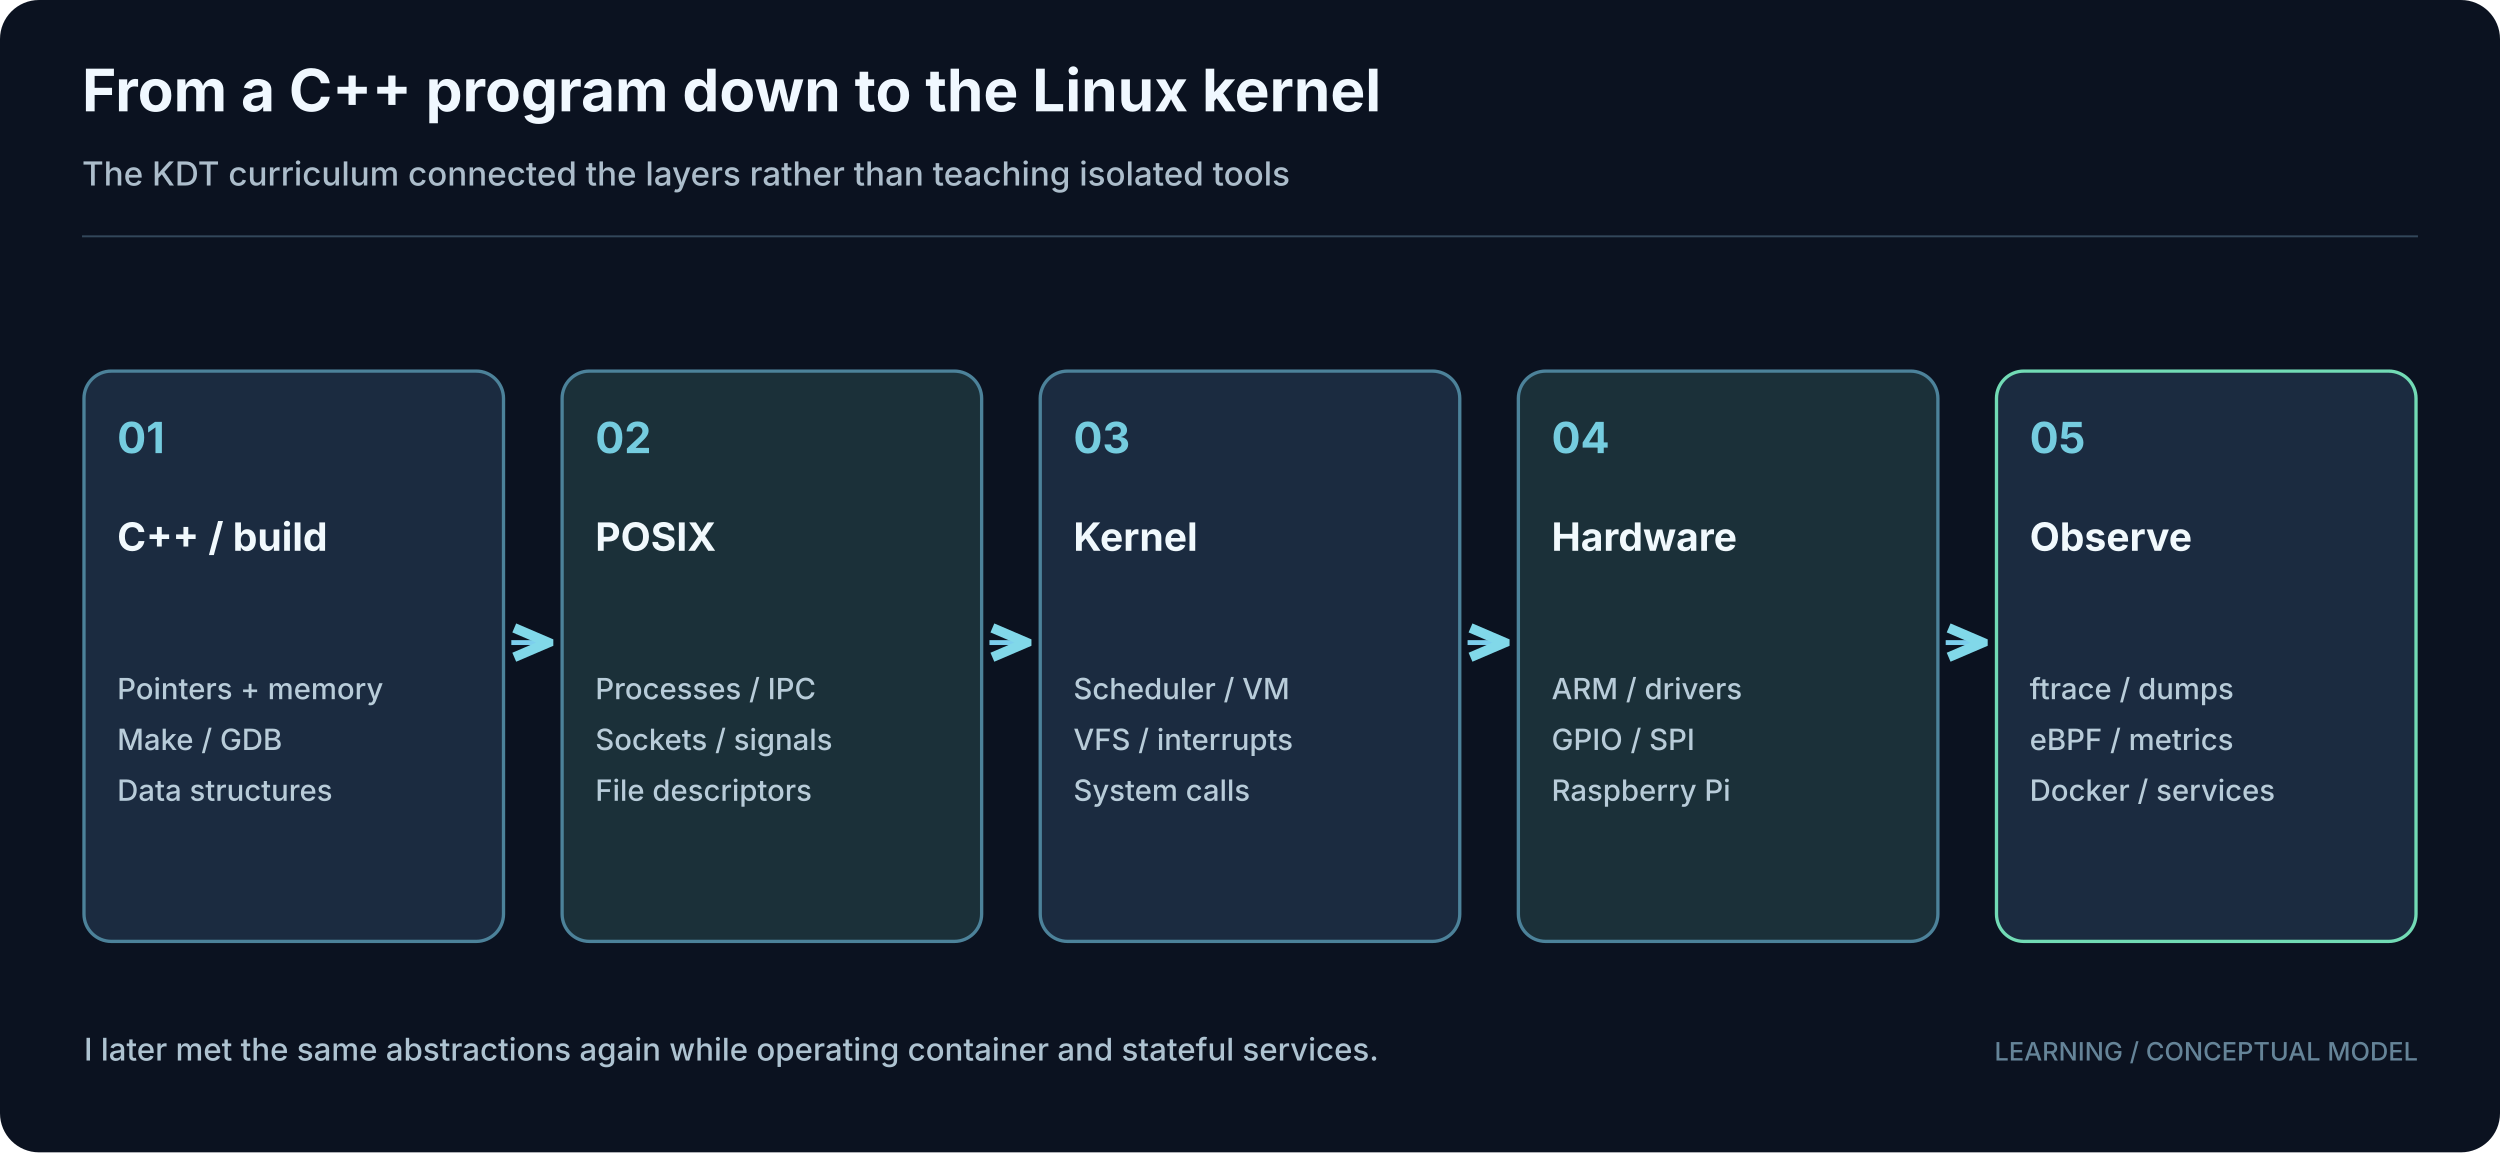
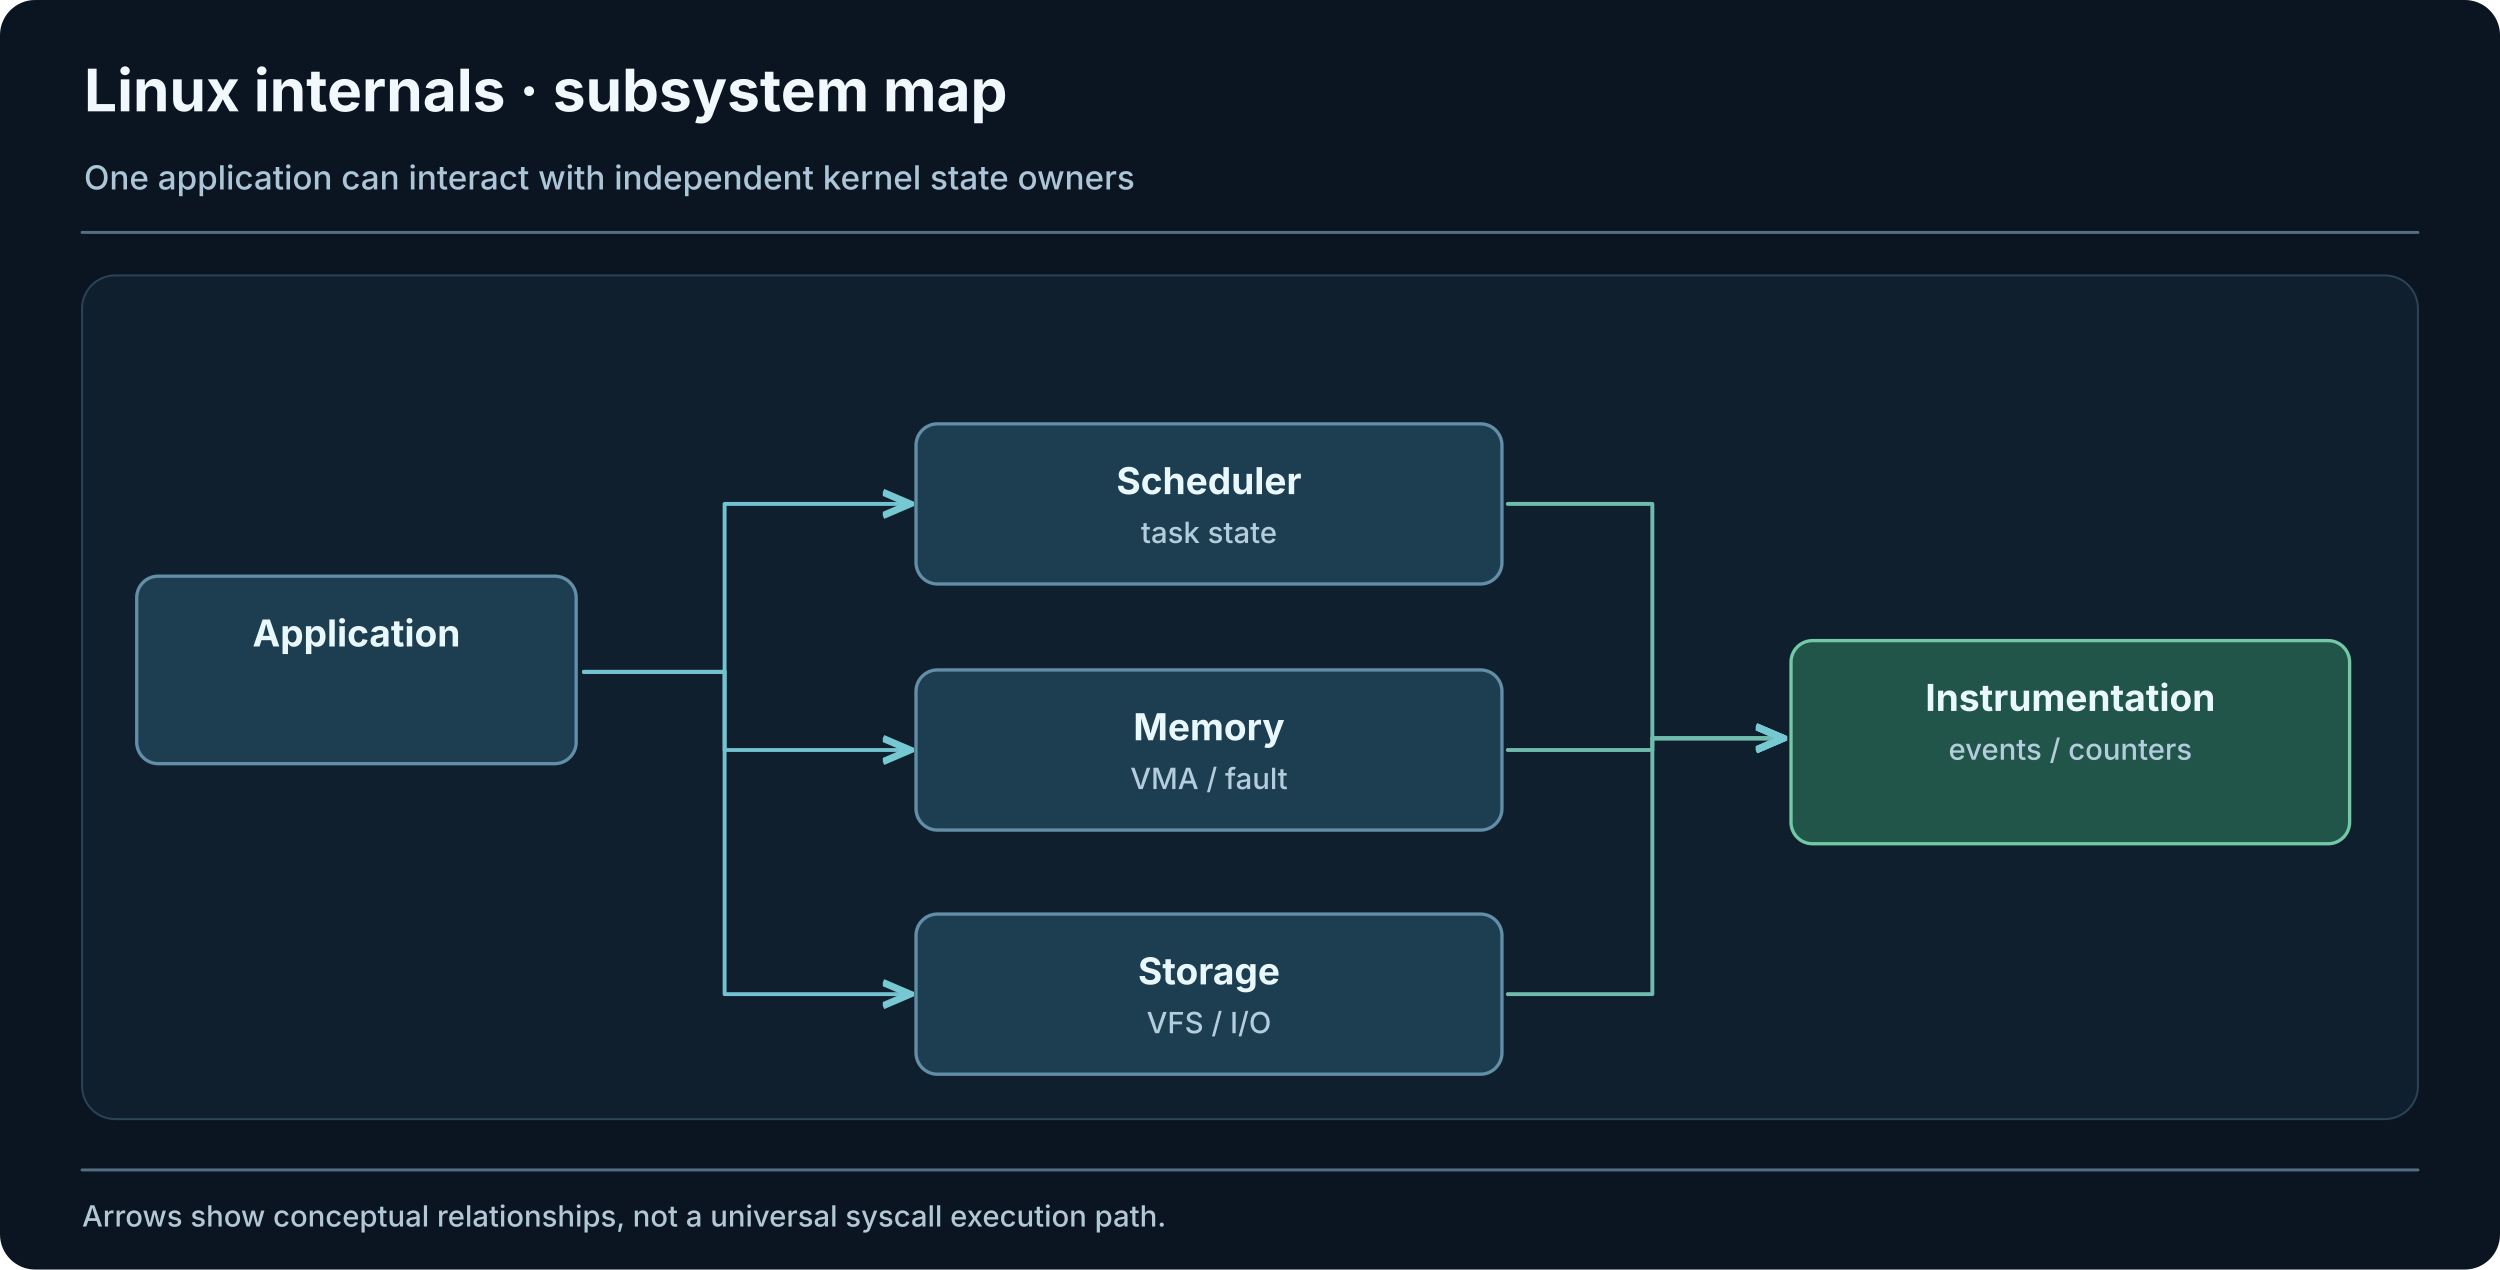
- <svg xmlns="http://www.w3.org/2000/svg" viewBox="0 0 1280 590" role="img" aria-label="From a C++ program down to the Linux kernel">
-   <rect width="1280" height="590" rx="20" fill="#0b1220" />
+ <svg xmlns="http://www.w3.org/2000/svg" viewBox="0 0 1280 650" role="img" aria-labelledby="t d">
  <defs>
-     <marker id="arr" markerWidth="9" markerHeight="9" refX="8" refY="4" orient="auto">
-       <path d="M1 1L8 4L1 7" fill="none" stroke="#81d8e9" stroke-width="2" />
+     <marker id="a" markerWidth="8" markerHeight="8" refX="7" refY="4" orient="auto">
+       <path d="M0 1L7 4L0 7" fill="none" stroke="#76c9d3" stroke-width="1.8" />
    </marker>
  </defs>
-   <text x="42" y="57" font-family="Inter,Arial,sans-serif" font-size="30" fill="#f0f8ff" font-weight="750">From a C++ program down to the Linux kernel</text>
-   <text x="42" y="95" font-family="Inter,Arial,sans-serif" font-size="17" fill="#acbdcb" font-weight="500">The KDT curriculum connected the layers rather than teaching isolated tools</text>
-   <path d="M42 121H1238" stroke="#32475a" />
-   <rect x="43" y="190" width="214.8" height="292" rx="14" fill="#1b2b40" stroke="#4c829a" stroke-width="1.7" />
-   <text x="60" y="232" font-family="Inter,Arial,sans-serif" font-size="22" fill="#75ccdf" font-weight="750">01</text>
-   <text x="60" y="282" font-family="Inter,Arial,sans-serif" font-size="20" fill="#f1f9fd" font-weight="650">C++ / build</text>
-   <text x="60" y="358" font-family="Inter,Arial,sans-serif" font-size="15" fill="#b8ccd9" font-weight="500">Pointers + memory</text>
-   <text x="60" y="384" font-family="Inter,Arial,sans-serif" font-size="15" fill="#b8ccd9" font-weight="500">Make / GDB</text>
-   <text x="60" y="410" font-family="Inter,Arial,sans-serif" font-size="15" fill="#b8ccd9" font-weight="500">Data structures</text>
-   <path d="M261.8 329H280.8" stroke="#7cceed" stroke-width="2.5" marker-end="url(#arr)" />
-   <rect x="287.8" y="190" width="214.8" height="292" rx="14" fill="#1b3039" stroke="#4c829a" stroke-width="1.7" />
-   <text x="304.8" y="232" font-family="Inter,Arial,sans-serif" font-size="22" fill="#75ccdf" font-weight="750">02</text>
-   <text x="304.8" y="282" font-family="Inter,Arial,sans-serif" font-size="20" fill="#f1f9fd" font-weight="650">POSIX</text>
-   <text x="304.8" y="358" font-family="Inter,Arial,sans-serif" font-size="15" fill="#b8ccd9" font-weight="500">Processes / IPC</text>
-   <text x="304.8" y="384" font-family="Inter,Arial,sans-serif" font-size="15" fill="#b8ccd9" font-weight="500">Sockets / signals</text>
-   <text x="304.8" y="410" font-family="Inter,Arial,sans-serif" font-size="15" fill="#b8ccd9" font-weight="500">File descriptors</text>
-   <path d="M506.6 329H525.6" stroke="#7cceed" stroke-width="2.5" marker-end="url(#arr)" />
-   <rect x="532.6" y="190" width="214.8" height="292" rx="14" fill="#1b2b40" stroke="#4c829a" stroke-width="1.7" />
-   <text x="549.6" y="232" font-family="Inter,Arial,sans-serif" font-size="22" fill="#75ccdf" font-weight="750">03</text>
-   <text x="549.6" y="282" font-family="Inter,Arial,sans-serif" font-size="20" fill="#f1f9fd" font-weight="650">Kernel</text>
-   <text x="549.6" y="358" font-family="Inter,Arial,sans-serif" font-size="15" fill="#b8ccd9" font-weight="500">Scheduler / VM</text>
-   <text x="549.6" y="384" font-family="Inter,Arial,sans-serif" font-size="15" fill="#b8ccd9" font-weight="500">VFS / interrupts</text>
-   <text x="549.6" y="410" font-family="Inter,Arial,sans-serif" font-size="15" fill="#b8ccd9" font-weight="500">System calls</text>
-   <path d="M751.4 329H770.4" stroke="#7cceed" stroke-width="2.5" marker-end="url(#arr)" />
-   <rect x="777.4" y="190" width="214.8" height="292" rx="14" fill="#1b3039" stroke="#4c829a" stroke-width="1.7" />
-   <text x="794.4" y="232" font-family="Inter,Arial,sans-serif" font-size="22" fill="#75ccdf" font-weight="750">04</text>
-   <text x="794.4" y="282" font-family="Inter,Arial,sans-serif" font-size="20" fill="#f1f9fd" font-weight="650">Hardware</text>
-   <text x="794.4" y="358" font-family="Inter,Arial,sans-serif" font-size="15" fill="#b8ccd9" font-weight="500">ARM / drivers</text>
-   <text x="794.4" y="384" font-family="Inter,Arial,sans-serif" font-size="15" fill="#b8ccd9" font-weight="500">GPIO / SPI</text>
-   <text x="794.4" y="410" font-family="Inter,Arial,sans-serif" font-size="15" fill="#b8ccd9" font-weight="500">Raspberry Pi</text>
-   <path d="M996.2 329H1015.2" stroke="#7cceed" stroke-width="2.5" marker-end="url(#arr)" />
-   <rect x="1022.2" y="190" width="214.8" height="292" rx="14" fill="#1b2b40" stroke="#72dbb5" stroke-width="1.7" />
-   <text x="1039.2" y="232" font-family="Inter,Arial,sans-serif" font-size="22" fill="#75ccdf" font-weight="750">05</text>
-   <text x="1039.2" y="282" font-family="Inter,Arial,sans-serif" font-size="20" fill="#f1f9fd" font-weight="650">Observe</text>
-   <text x="1039.2" y="358" font-family="Inter,Arial,sans-serif" font-size="15" fill="#b8ccd9" font-weight="500">ftrace / dumps</text>
-   <text x="1039.2" y="384" font-family="Inter,Arial,sans-serif" font-size="15" fill="#b8ccd9" font-weight="500">eBPF / metrics</text>
-   <text x="1039.2" y="410" font-family="Inter,Arial,sans-serif" font-size="15" fill="#b8ccd9" font-weight="500">Docker / services</text>
-   <text x="43" y="543" font-family="Inter,Arial,sans-serif" font-size="16" fill="#aec3d1" font-weight="470">I later met the same abstractions again while operating container and stateful services.</text>
-   <text x="1238" y="543" font-family="Inter,Arial,sans-serif" font-size="13" fill="#658498" font-weight="500" text-anchor="end">LEARNING / CONCEPTUAL MODEL</text>
+   <rect width="1280" height="650" rx="18" fill="#0b1421" />
+   <rect x="42" y="141" width="1196" height="432" rx="17" fill="#101f2e" stroke="#2c4356" />
+   <text x="43" y="57" text-anchor="start" font-family="Inter,Noto Sans KR,Arial,sans-serif" font-size="30" font-weight="700" fill="#f1f8fe">Linux internals · subsystem map</text>
+   <text x="43" y="97" text-anchor="start" font-family="Inter,Noto Sans KR,Arial,sans-serif" font-size="17" font-weight="500" fill="#acc6d7">One application can interact with independent kernel state owners</text>
+   <path d="M42 119L1238 119" fill="none" stroke="#527083" stroke-width="1.5" stroke-linecap="round" stroke-linejoin="round" />
+   <rect x="70" y="295" width="225" height="96" rx="11" fill="#1d3e50" stroke="#628ea7" stroke-width="1.7" />
+   <text x="182.5" y="331" text-anchor="middle" font-family="Inter,Noto Sans KR,Arial,sans-serif" font-size="19" font-weight="650" fill="#e9f8fc">Application</text>
+   <rect x="469" y="217" width="300" height="82" rx="11" fill="#1d3e50" stroke="#628ea7" stroke-width="1.7" />
+   <text x="619.0" y="253" text-anchor="middle" font-family="Inter,Noto Sans KR,Arial,sans-serif" font-size="19" font-weight="650" fill="#e9f8fc">Scheduler</text>
+   <text x="619.0" y="278" text-anchor="middle" font-family="Inter,Noto Sans KR,Arial,sans-serif" font-size="15" font-weight="450" fill="#b3cddd">task state</text>
+   <path d="M299 344H371V258H466" fill="none" stroke="#73c2d1" stroke-width="2" stroke-linecap="round" stroke-linejoin="round" marker-end="url(#a)" />
+   <rect x="469" y="343" width="300" height="82" rx="11" fill="#1d3e50" stroke="#628ea7" stroke-width="1.7" />
+   <text x="619.0" y="379" text-anchor="middle" font-family="Inter,Noto Sans KR,Arial,sans-serif" font-size="19" font-weight="650" fill="#e9f8fc">Memory</text>
+   <text x="619.0" y="404" text-anchor="middle" font-family="Inter,Noto Sans KR,Arial,sans-serif" font-size="15" font-weight="450" fill="#b3cddd">VMA / fault</text>
+   <path d="M299 344H371V384H466" fill="none" stroke="#73c2d1" stroke-width="2" stroke-linecap="round" stroke-linejoin="round" marker-end="url(#a)" />
+   <rect x="469" y="468" width="300" height="82" rx="11" fill="#1d3e50" stroke="#628ea7" stroke-width="1.7" />
+   <text x="619.0" y="504" text-anchor="middle" font-family="Inter,Noto Sans KR,Arial,sans-serif" font-size="19" font-weight="650" fill="#e9f8fc">Storage</text>
+   <text x="619.0" y="529" text-anchor="middle" font-family="Inter,Noto Sans KR,Arial,sans-serif" font-size="15" font-weight="450" fill="#b3cddd">VFS / I/O</text>
+   <path d="M299 344H371V509H466" fill="none" stroke="#73c2d1" stroke-width="2" stroke-linecap="round" stroke-linejoin="round" marker-end="url(#a)" />
+   <rect x="917" y="328" width="286" height="104" rx="11" fill="#21554a" stroke="#71c9a5" stroke-width="1.7" />
+   <text x="1060.0" y="364" text-anchor="middle" font-family="Inter,Noto Sans KR,Arial,sans-serif" font-size="19" font-weight="650" fill="#e9f8fc">Instrumentation</text>
+   <text x="1060.0" y="389" text-anchor="middle" font-family="Inter,Noto Sans KR,Arial,sans-serif" font-size="15" font-weight="450" fill="#b3cddd">events / counters</text>
+   <path d="M772 258H846V378H913" fill="none" stroke="#6fbbad" stroke-width="2" stroke-linecap="round" stroke-linejoin="round" marker-end="url(#a)" />
+   <path d="M772 384H846V378H913" fill="none" stroke="#6fbbad" stroke-width="2" stroke-linecap="round" stroke-linejoin="round" marker-end="url(#a)" />
+   <path d="M772 509H846V378H913" fill="none" stroke="#6fbbad" stroke-width="2" stroke-linecap="round" stroke-linejoin="round" marker-end="url(#a)" />
+   <path d="M42 599L1238 599" fill="none" stroke="#527083" stroke-width="1.5" stroke-linecap="round" stroke-linejoin="round" />
+   <text x="42" y="628" text-anchor="start" font-family="Inter,Noto Sans KR,Arial,sans-serif" font-size="15" font-weight="500" fill="#b2c8d5">Arrows show conceptual relationships, not a universal syscall execution path.</text>
</svg>
